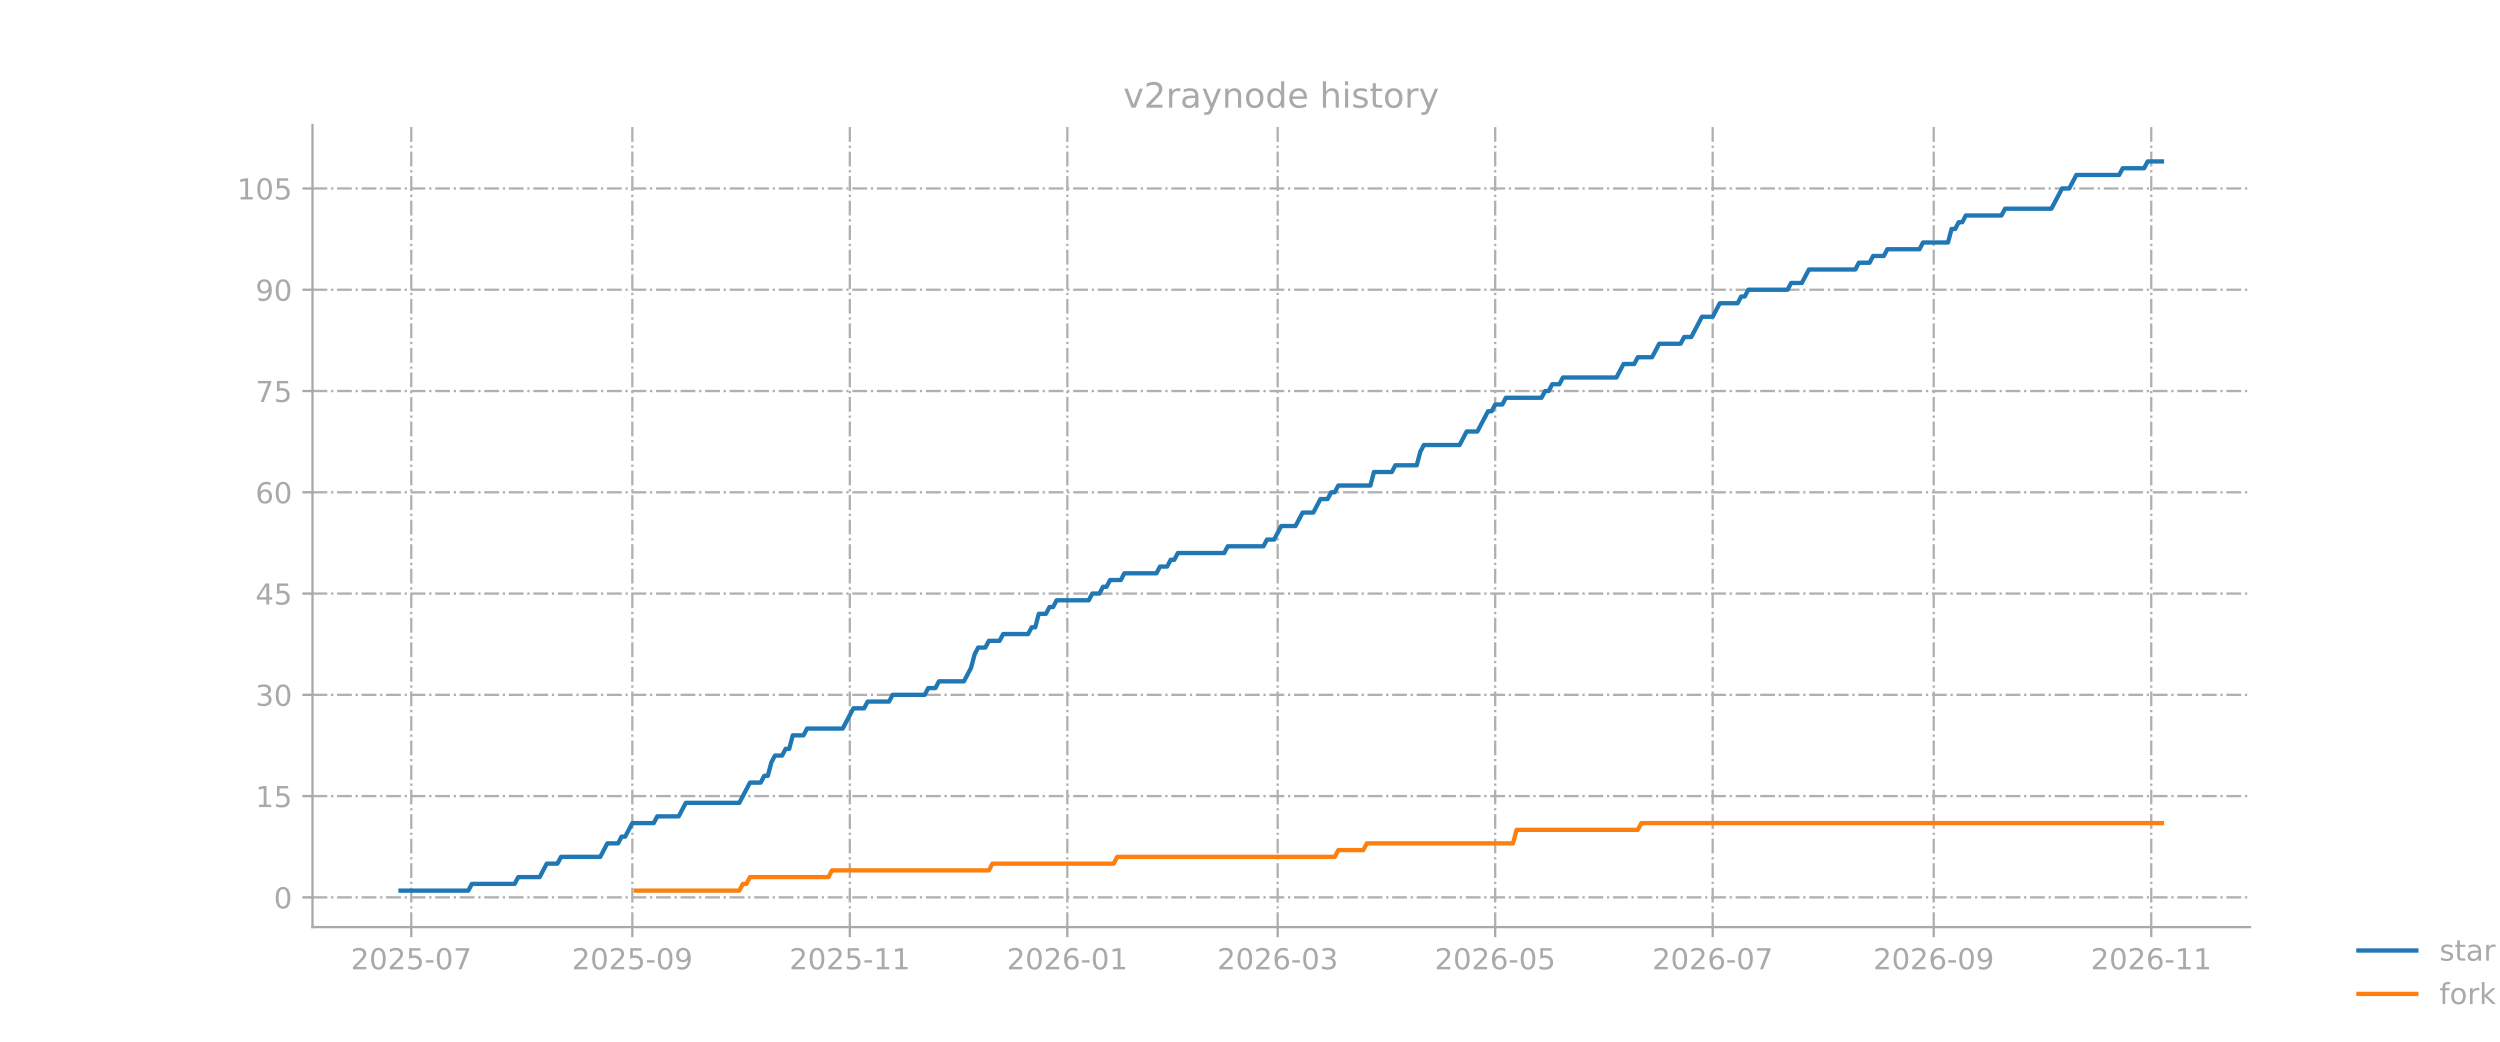
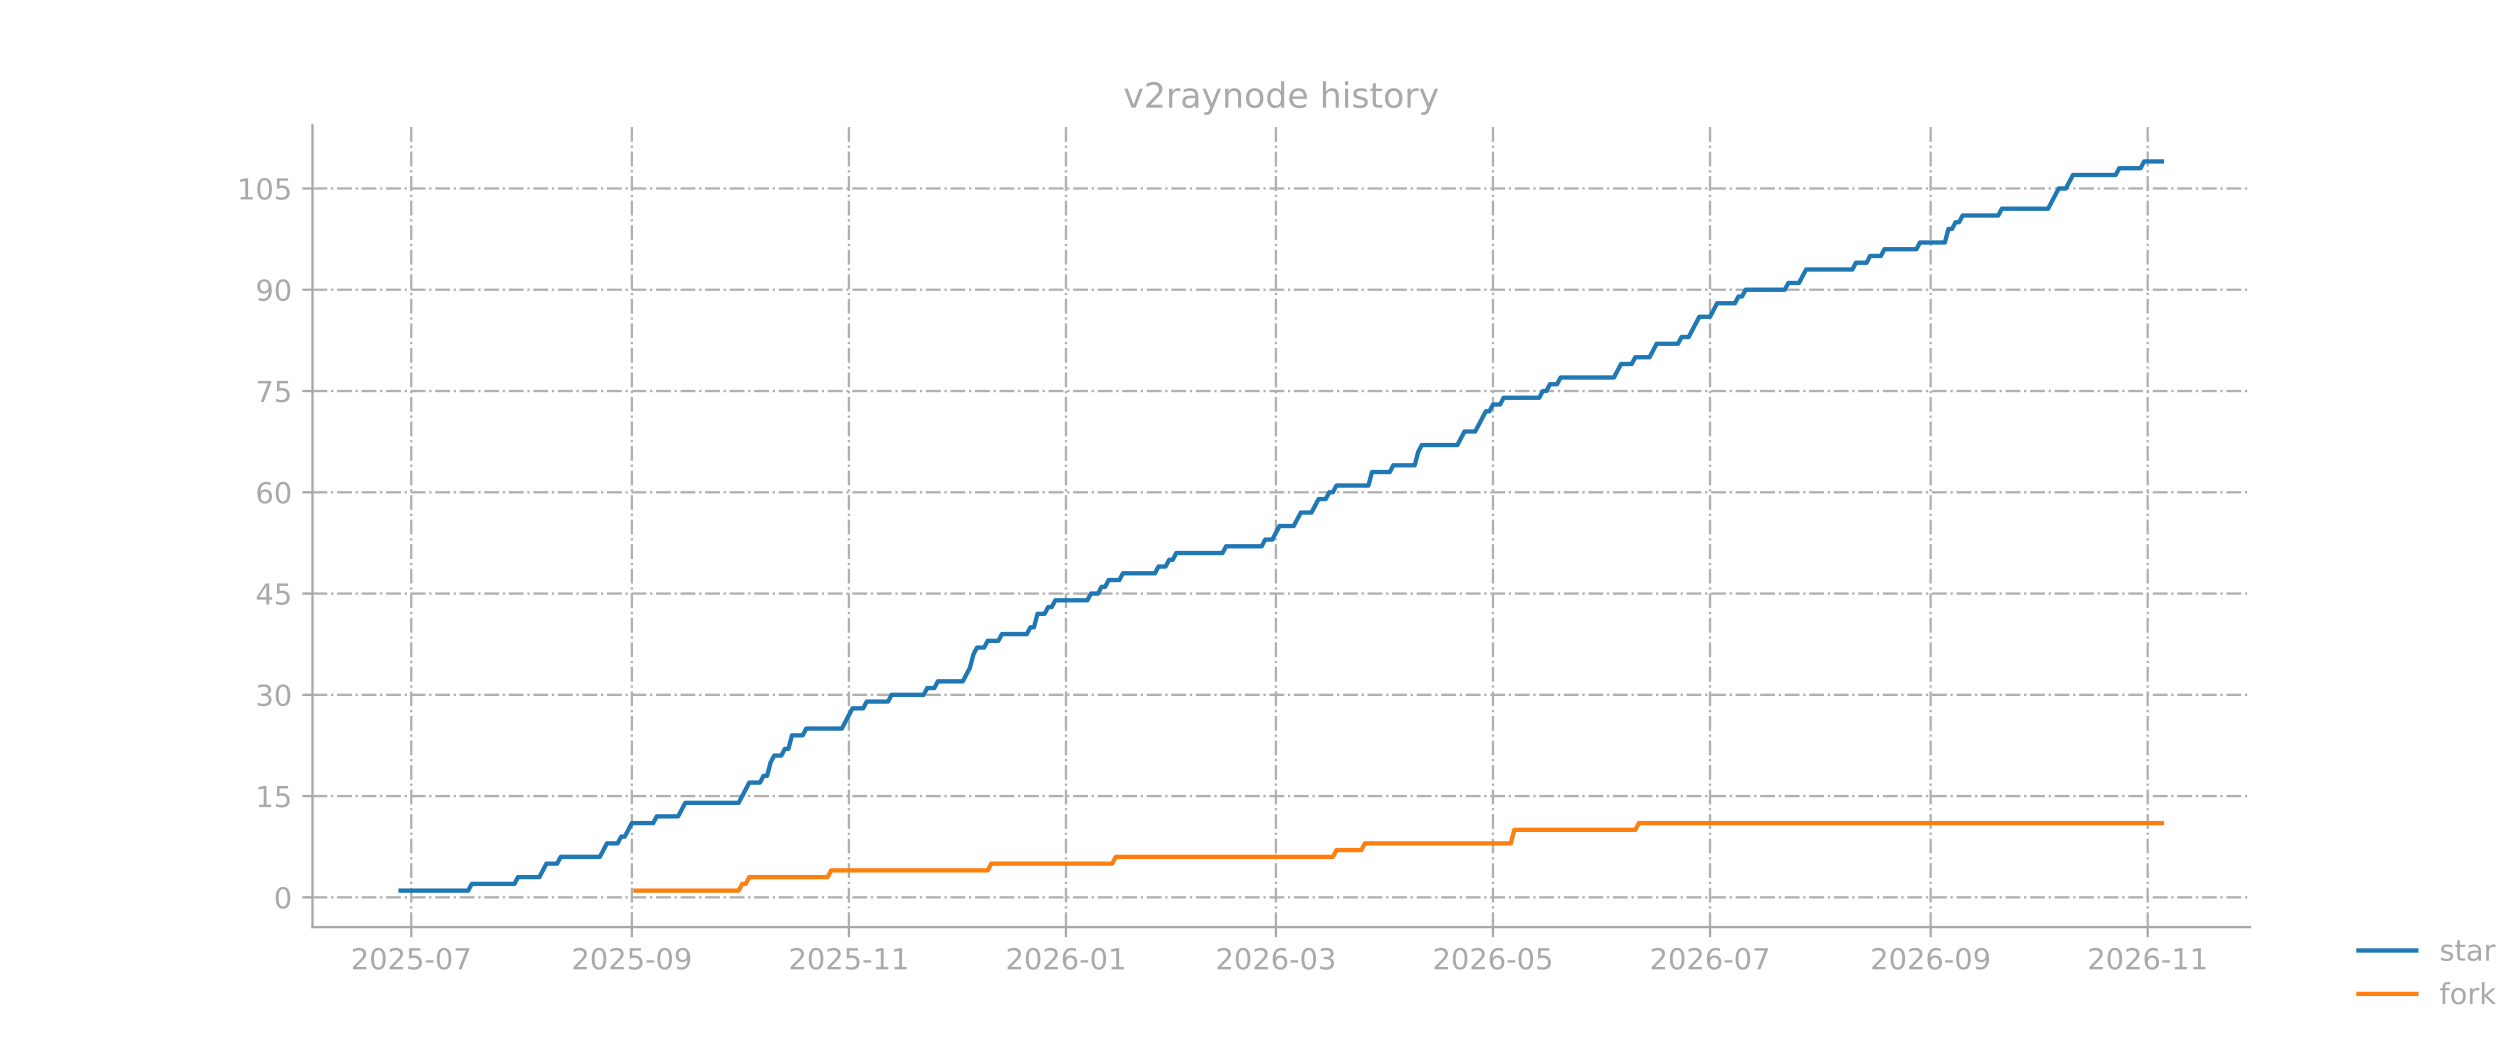
<svg xmlns="http://www.w3.org/2000/svg" xmlns:xlink="http://www.w3.org/1999/xlink" width="864pt" height="360pt" viewBox="0 0 864 360" version="1.1">
  <defs>
    <style type="text/css">*{stroke-linejoin: round; stroke-linecap: butt}</style>
  </defs>
  <g id="figure_1">
    <g id="patch_1">
      <path d="M 0 360  L 864 360  L 864 0  L 0 0  L 0 360  z " style="fill: none; opacity: 0" />
    </g>
    <g id="axes_1">
      <g id="patch_2">
        <path d="M 108 320.4  L 777.6 320.4  L 777.6 43.2  L 108 43.2  L 108 320.4  z " style="fill: none; opacity: 0" />
      </g>
      <g id="matplotlib.axis_1">
        <g id="xtick_1">
          <g id="line2d_1">
-             <path d="M 142.133 320.4  L 142.133 43.2  " clip-path="url(#p9483133525)" style="fill: none; stroke-dasharray: 5.12,1.28,0.8,1.28; stroke-dashoffset: 0; stroke: #b0b0b0; stroke-width: 0.8" />
+             <path d="M 142.126 320.4  L 142.126 43.2  " clip-path="url(#p296cd605cb)" style="fill: none; stroke-dasharray: 5.12,1.28,0.8,1.28; stroke-dashoffset: 0; stroke: #b0b0b0; stroke-width: 0.8" />
          </g>
          <g id="line2d_2">
            <defs>
-               <path id="m8b8c76664d" d="M 0 0  L 0 3.5  " style="stroke: #a9a9a9; stroke-width: 0.8" />
+               <path id="m562836fddd" d="M 0 0  L 0 3.5  " style="stroke: #a9a9a9; stroke-width: 0.8" />
            </defs>
            <g>
-               <use xlink:href="#m8b8c76664d" x="142.133" y="320.4" style="fill: #a9a9a9; stroke: #a9a9a9; stroke-width: 0.8" />
+               <use xlink:href="#m562836fddd" x="142.126" y="320.4" style="fill: #a9a9a9; stroke: #a9a9a9; stroke-width: 0.8" />
            </g>
          </g>
          <g id="text_1">
-             <g style="fill: #a9a9a9" transform="translate(121.2417 334.9977) scale(0.1 -0.1)">
+             <g style="fill: #a9a9a9" transform="translate(121.2342 334.9977) scale(0.1 -0.1)">
              <defs>
                <path id="DejaVuSans-15" d="M 1228 531  L 3431 531  L 3431 0  L 469 0  L 469 531  Q 828 903 1448 1529  Q 2069 2156 2228 2338  Q 2531 2678 2651 2914  Q 2772 3150 2772 3378  Q 2772 3750 2511 3984  Q 2250 4219 1831 4219  Q 1534 4219 1204 4116  Q 875 4013 500 3803  L 500 4441  Q 881 4594 1212 4672  Q 1544 4750 1819 4750  Q 2544 4750 2975 4387  Q 3406 4025 3406 3419  Q 3406 3131 3298 2873  Q 3191 2616 2906 2266  Q 2828 2175 2409 1742  Q 1991 1309 1228 531  z " transform="scale(0.015625)" />
                <path id="DejaVuSans-13" d="M 2034 4250  Q 1547 4250 1301 3770  Q 1056 3291 1056 2328  Q 1056 1369 1301 889  Q 1547 409 2034 409  Q 2525 409 2770 889  Q 3016 1369 3016 2328  Q 3016 3291 2770 3770  Q 2525 4250 2034 4250  z M 2034 4750  Q 2819 4750 3233 4129  Q 3647 3509 3647 2328  Q 3647 1150 3233 529  Q 2819 -91 2034 -91  Q 1250 -91 836 529  Q 422 1150 422 2328  Q 422 3509 836 4129  Q 1250 4750 2034 4750  z " transform="scale(0.015625)" />
                <path id="DejaVuSans-18" d="M 691 4666  L 3169 4666  L 3169 4134  L 1269 4134  L 1269 2991  Q 1406 3038 1543 3061  Q 1681 3084 1819 3084  Q 2600 3084 3056 2656  Q 3513 2228 3513 1497  Q 3513 744 3044 326  Q 2575 -91 1722 -91  Q 1428 -91 1123 -41  Q 819 9 494 109  L 494 744  Q 775 591 1075 516  Q 1375 441 1709 441  Q 2250 441 2565 725  Q 2881 1009 2881 1497  Q 2881 1984 2565 2268  Q 2250 2553 1709 2553  Q 1456 2553 1204 2497  Q 953 2441 691 2322  L 691 4666  z " transform="scale(0.015625)" />
                <path id="DejaVuSans-10" d="M 313 2009  L 1997 2009  L 1997 1497  L 313 1497  L 313 2009  z " transform="scale(0.015625)" />
                <path id="DejaVuSans-1a" d="M 525 4666  L 3525 4666  L 3525 4397  L 1831 0  L 1172 0  L 2766 4134  L 525 4134  L 525 4666  z " transform="scale(0.015625)" />
              </defs>
              <use xlink:href="#DejaVuSans-15" />
              <use xlink:href="#DejaVuSans-13" transform="translate(63.625 0)" />
              <use xlink:href="#DejaVuSans-15" transform="translate(127.25 0)" />
              <use xlink:href="#DejaVuSans-18" transform="translate(190.875 0)" />
              <use xlink:href="#DejaVuSans-10" transform="translate(254.5 0)" />
              <use xlink:href="#DejaVuSans-13" transform="translate(290.5781 0)" />
              <use xlink:href="#DejaVuSans-1a" transform="translate(354.2031 0)" />
            </g>
          </g>
        </g>
        <g id="xtick_2">
          <g id="line2d_3">
-             <path d="M 218.532 320.4  L 218.532 43.2  " clip-path="url(#p9483133525)" style="fill: none; stroke-dasharray: 5.12,1.28,0.8,1.28; stroke-dashoffset: 0; stroke: #b0b0b0; stroke-width: 0.8" />
+             <path d="M 218.37 320.4  L 218.37 43.2  " clip-path="url(#p296cd605cb)" style="fill: none; stroke-dasharray: 5.12,1.28,0.8,1.28; stroke-dashoffset: 0; stroke: #b0b0b0; stroke-width: 0.8" />
          </g>
          <g id="line2d_4">
            <g>
-               <use xlink:href="#m8b8c76664d" x="218.532" y="320.4" style="fill: #a9a9a9; stroke: #a9a9a9; stroke-width: 0.8" />
+               <use xlink:href="#m562836fddd" x="218.37" y="320.4" style="fill: #a9a9a9; stroke: #a9a9a9; stroke-width: 0.8" />
            </g>
          </g>
          <g id="text_2">
-             <g style="fill: #a9a9a9" transform="translate(197.6407 334.9977) scale(0.1 -0.1)">
+             <g style="fill: #a9a9a9" transform="translate(197.4788 334.9977) scale(0.1 -0.1)">
              <defs>
                <path id="DejaVuSans-1c" d="M 703 97  L 703 672  Q 941 559 1184 500  Q 1428 441 1663 441  Q 2288 441 2617 861  Q 2947 1281 2994 2138  Q 2813 1869 2534 1725  Q 2256 1581 1919 1581  Q 1219 1581 811 2004  Q 403 2428 403 3163  Q 403 3881 828 4315  Q 1253 4750 1959 4750  Q 2769 4750 3195 4129  Q 3622 3509 3622 2328  Q 3622 1225 3098 567  Q 2575 -91 1691 -91  Q 1453 -91 1209 -44  Q 966 3 703 97  z M 1959 2075  Q 2384 2075 2632 2365  Q 2881 2656 2881 3163  Q 2881 3666 2632 3958  Q 2384 4250 1959 4250  Q 1534 4250 1286 3958  Q 1038 3666 1038 3163  Q 1038 2656 1286 2365  Q 1534 2075 1959 2075  z " transform="scale(0.015625)" />
              </defs>
              <use xlink:href="#DejaVuSans-15" />
              <use xlink:href="#DejaVuSans-13" transform="translate(63.625 0)" />
              <use xlink:href="#DejaVuSans-15" transform="translate(127.25 0)" />
              <use xlink:href="#DejaVuSans-18" transform="translate(190.875 0)" />
              <use xlink:href="#DejaVuSans-10" transform="translate(254.5 0)" />
              <use xlink:href="#DejaVuSans-13" transform="translate(290.5781 0)" />
              <use xlink:href="#DejaVuSans-1c" transform="translate(354.2031 0)" />
            </g>
          </g>
        </g>
        <g id="xtick_3">
          <g id="line2d_5">
-             <path d="M 293.699 320.4  L 293.699 43.2  " clip-path="url(#p9483133525)" style="fill: none; stroke-dasharray: 5.12,1.28,0.8,1.28; stroke-dashoffset: 0; stroke: #b0b0b0; stroke-width: 0.8" />
+             <path d="M 293.385 320.4  L 293.385 43.2  " clip-path="url(#p296cd605cb)" style="fill: none; stroke-dasharray: 5.12,1.28,0.8,1.28; stroke-dashoffset: 0; stroke: #b0b0b0; stroke-width: 0.8" />
          </g>
          <g id="line2d_6">
            <g>
-               <use xlink:href="#m8b8c76664d" x="293.699" y="320.4" style="fill: #a9a9a9; stroke: #a9a9a9; stroke-width: 0.8" />
+               <use xlink:href="#m562836fddd" x="293.385" y="320.4" style="fill: #a9a9a9; stroke: #a9a9a9; stroke-width: 0.8" />
            </g>
          </g>
          <g id="text_3">
-             <g style="fill: #a9a9a9" transform="translate(272.8074 334.9977) scale(0.1 -0.1)">
+             <g style="fill: #a9a9a9" transform="translate(272.4937 334.9977) scale(0.1 -0.1)">
              <defs>
                <path id="DejaVuSans-14" d="M 794 531  L 1825 531  L 1825 4091  L 703 3866  L 703 4441  L 1819 4666  L 2450 4666  L 2450 531  L 3481 531  L 3481 0  L 794 0  L 794 531  z " transform="scale(0.015625)" />
              </defs>
              <use xlink:href="#DejaVuSans-15" />
              <use xlink:href="#DejaVuSans-13" transform="translate(63.625 0)" />
              <use xlink:href="#DejaVuSans-15" transform="translate(127.25 0)" />
              <use xlink:href="#DejaVuSans-18" transform="translate(190.875 0)" />
              <use xlink:href="#DejaVuSans-10" transform="translate(254.5 0)" />
              <use xlink:href="#DejaVuSans-14" transform="translate(290.5781 0)" />
              <use xlink:href="#DejaVuSans-14" transform="translate(354.2031 0)" />
            </g>
          </g>
        </g>
        <g id="xtick_4">
          <g id="line2d_7">
-             <path d="M 368.866 320.4  L 368.866 43.2  " clip-path="url(#p9483133525)" style="fill: none; stroke-dasharray: 5.12,1.28,0.8,1.28; stroke-dashoffset: 0; stroke: #b0b0b0; stroke-width: 0.8" />
+             <path d="M 368.4 320.4  L 368.4 43.2  " clip-path="url(#p296cd605cb)" style="fill: none; stroke-dasharray: 5.12,1.28,0.8,1.28; stroke-dashoffset: 0; stroke: #b0b0b0; stroke-width: 0.8" />
          </g>
          <g id="line2d_8">
            <g>
-               <use xlink:href="#m8b8c76664d" x="368.866" y="320.4" style="fill: #a9a9a9; stroke: #a9a9a9; stroke-width: 0.8" />
+               <use xlink:href="#m562836fddd" x="368.4" y="320.4" style="fill: #a9a9a9; stroke: #a9a9a9; stroke-width: 0.8" />
            </g>
          </g>
          <g id="text_4">
-             <g style="fill: #a9a9a9" transform="translate(347.9741 334.9977) scale(0.1 -0.1)">
+             <g style="fill: #a9a9a9" transform="translate(347.5086 334.9977) scale(0.1 -0.1)">
              <defs>
                <path id="DejaVuSans-19" d="M 2113 2584  Q 1688 2584 1439 2293  Q 1191 2003 1191 1497  Q 1191 994 1439 701  Q 1688 409 2113 409  Q 2538 409 2786 701  Q 3034 994 3034 1497  Q 3034 2003 2786 2293  Q 2538 2584 2113 2584  z M 3366 4563  L 3366 3988  Q 3128 4100 2886 4159  Q 2644 4219 2406 4219  Q 1781 4219 1451 3797  Q 1122 3375 1075 2522  Q 1259 2794 1537 2939  Q 1816 3084 2150 3084  Q 2853 3084 3261 2657  Q 3669 2231 3669 1497  Q 3669 778 3244 343  Q 2819 -91 2113 -91  Q 1303 -91 875 529  Q 447 1150 447 2328  Q 447 3434 972 4092  Q 1497 4750 2381 4750  Q 2619 4750 2861 4703  Q 3103 4656 3366 4563  z " transform="scale(0.015625)" />
              </defs>
              <use xlink:href="#DejaVuSans-15" />
              <use xlink:href="#DejaVuSans-13" transform="translate(63.625 0)" />
              <use xlink:href="#DejaVuSans-15" transform="translate(127.25 0)" />
              <use xlink:href="#DejaVuSans-19" transform="translate(190.875 0)" />
              <use xlink:href="#DejaVuSans-10" transform="translate(254.5 0)" />
              <use xlink:href="#DejaVuSans-13" transform="translate(290.5781 0)" />
              <use xlink:href="#DejaVuSans-14" transform="translate(354.2031 0)" />
            </g>
          </g>
        </g>
        <g id="xtick_5">
          <g id="line2d_9">
-             <path d="M 441.568 320.4  L 441.568 43.2  " clip-path="url(#p9483133525)" style="fill: none; stroke-dasharray: 5.12,1.28,0.8,1.28; stroke-dashoffset: 0; stroke: #b0b0b0; stroke-width: 0.8" />
+             <path d="M 440.955 320.4  L 440.955 43.2  " clip-path="url(#p296cd605cb)" style="fill: none; stroke-dasharray: 5.12,1.28,0.8,1.28; stroke-dashoffset: 0; stroke: #b0b0b0; stroke-width: 0.8" />
          </g>
          <g id="line2d_10">
            <g>
-               <use xlink:href="#m8b8c76664d" x="441.568" y="320.4" style="fill: #a9a9a9; stroke: #a9a9a9; stroke-width: 0.8" />
+               <use xlink:href="#m562836fddd" x="440.955" y="320.4" style="fill: #a9a9a9; stroke: #a9a9a9; stroke-width: 0.8" />
            </g>
          </g>
          <g id="text_5">
-             <g style="fill: #a9a9a9" transform="translate(420.6764 334.9977) scale(0.1 -0.1)">
+             <g style="fill: #a9a9a9" transform="translate(420.064 334.9977) scale(0.1 -0.1)">
              <defs>
                <path id="DejaVuSans-16" d="M 2597 2516  Q 3050 2419 3304 2112  Q 3559 1806 3559 1356  Q 3559 666 3084 287  Q 2609 -91 1734 -91  Q 1441 -91 1130 -33  Q 819 25 488 141  L 488 750  Q 750 597 1062 519  Q 1375 441 1716 441  Q 2309 441 2620 675  Q 2931 909 2931 1356  Q 2931 1769 2642 2001  Q 2353 2234 1838 2234  L 1294 2234  L 1294 2753  L 1863 2753  Q 2328 2753 2575 2939  Q 2822 3125 2822 3475  Q 2822 3834 2567 4026  Q 2313 4219 1838 4219  Q 1578 4219 1281 4162  Q 984 4106 628 3988  L 628 4550  Q 988 4650 1302 4700  Q 1616 4750 1894 4750  Q 2613 4750 3031 4423  Q 3450 4097 3450 3541  Q 3450 3153 3228 2886  Q 3006 2619 2597 2516  z " transform="scale(0.015625)" />
              </defs>
              <use xlink:href="#DejaVuSans-15" />
              <use xlink:href="#DejaVuSans-13" transform="translate(63.625 0)" />
              <use xlink:href="#DejaVuSans-15" transform="translate(127.25 0)" />
              <use xlink:href="#DejaVuSans-19" transform="translate(190.875 0)" />
              <use xlink:href="#DejaVuSans-10" transform="translate(254.5 0)" />
              <use xlink:href="#DejaVuSans-13" transform="translate(290.5781 0)" />
              <use xlink:href="#DejaVuSans-16" transform="translate(354.2031 0)" />
            </g>
          </g>
        </g>
        <g id="xtick_6">
          <g id="line2d_11">
-             <path d="M 516.734 320.4  L 516.734 43.2  " clip-path="url(#p9483133525)" style="fill: none; stroke-dasharray: 5.12,1.28,0.8,1.28; stroke-dashoffset: 0; stroke: #b0b0b0; stroke-width: 0.8" />
+             <path d="M 515.97 320.4  L 515.97 43.2  " clip-path="url(#p296cd605cb)" style="fill: none; stroke-dasharray: 5.12,1.28,0.8,1.28; stroke-dashoffset: 0; stroke: #b0b0b0; stroke-width: 0.8" />
          </g>
          <g id="line2d_12">
            <g>
-               <use xlink:href="#m8b8c76664d" x="516.734" y="320.4" style="fill: #a9a9a9; stroke: #a9a9a9; stroke-width: 0.8" />
+               <use xlink:href="#m562836fddd" x="515.97" y="320.4" style="fill: #a9a9a9; stroke: #a9a9a9; stroke-width: 0.8" />
            </g>
          </g>
          <g id="text_6">
-             <g style="fill: #a9a9a9" transform="translate(495.8431 334.9977) scale(0.1 -0.1)">
+             <g style="fill: #a9a9a9" transform="translate(495.0788 334.9977) scale(0.1 -0.1)">
              <use xlink:href="#DejaVuSans-15" />
              <use xlink:href="#DejaVuSans-13" transform="translate(63.625 0)" />
              <use xlink:href="#DejaVuSans-15" transform="translate(127.25 0)" />
              <use xlink:href="#DejaVuSans-19" transform="translate(190.875 0)" />
              <use xlink:href="#DejaVuSans-10" transform="translate(254.5 0)" />
              <use xlink:href="#DejaVuSans-13" transform="translate(290.5781 0)" />
              <use xlink:href="#DejaVuSans-18" transform="translate(354.2031 0)" />
            </g>
          </g>
        </g>
        <g id="xtick_7">
          <g id="line2d_13">
-             <path d="M 591.901 320.4  L 591.901 43.2  " clip-path="url(#p9483133525)" style="fill: none; stroke-dasharray: 5.12,1.28,0.8,1.28; stroke-dashoffset: 0; stroke: #b0b0b0; stroke-width: 0.8" />
+             <path d="M 590.985 320.4  L 590.985 43.2  " clip-path="url(#p296cd605cb)" style="fill: none; stroke-dasharray: 5.12,1.28,0.8,1.28; stroke-dashoffset: 0; stroke: #b0b0b0; stroke-width: 0.8" />
          </g>
          <g id="line2d_14">
            <g>
-               <use xlink:href="#m8b8c76664d" x="591.901" y="320.4" style="fill: #a9a9a9; stroke: #a9a9a9; stroke-width: 0.8" />
+               <use xlink:href="#m562836fddd" x="590.985" y="320.4" style="fill: #a9a9a9; stroke: #a9a9a9; stroke-width: 0.8" />
            </g>
          </g>
          <g id="text_7">
-             <g style="fill: #a9a9a9" transform="translate(571.0098 334.9977) scale(0.1 -0.1)">
+             <g style="fill: #a9a9a9" transform="translate(570.0937 334.9977) scale(0.1 -0.1)">
              <use xlink:href="#DejaVuSans-15" />
              <use xlink:href="#DejaVuSans-13" transform="translate(63.625 0)" />
              <use xlink:href="#DejaVuSans-15" transform="translate(127.25 0)" />
              <use xlink:href="#DejaVuSans-19" transform="translate(190.875 0)" />
              <use xlink:href="#DejaVuSans-10" transform="translate(254.5 0)" />
              <use xlink:href="#DejaVuSans-13" transform="translate(290.5781 0)" />
              <use xlink:href="#DejaVuSans-1a" transform="translate(354.2031 0)" />
            </g>
          </g>
        </g>
        <g id="xtick_8">
          <g id="line2d_15">
-             <path d="M 668.3 320.4  L 668.3 43.2  " clip-path="url(#p9483133525)" style="fill: none; stroke-dasharray: 5.12,1.28,0.8,1.28; stroke-dashoffset: 0; stroke: #b0b0b0; stroke-width: 0.8" />
+             <path d="M 667.23 320.4  L 667.23 43.2  " clip-path="url(#p296cd605cb)" style="fill: none; stroke-dasharray: 5.12,1.28,0.8,1.28; stroke-dashoffset: 0; stroke: #b0b0b0; stroke-width: 0.8" />
          </g>
          <g id="line2d_16">
            <g>
-               <use xlink:href="#m8b8c76664d" x="668.3" y="320.4" style="fill: #a9a9a9; stroke: #a9a9a9; stroke-width: 0.8" />
+               <use xlink:href="#m562836fddd" x="667.23" y="320.4" style="fill: #a9a9a9; stroke: #a9a9a9; stroke-width: 0.8" />
            </g>
          </g>
          <g id="text_8">
-             <g style="fill: #a9a9a9" transform="translate(647.4088 334.9977) scale(0.1 -0.1)">
+             <g style="fill: #a9a9a9" transform="translate(646.3383 334.9977) scale(0.1 -0.1)">
              <use xlink:href="#DejaVuSans-15" />
              <use xlink:href="#DejaVuSans-13" transform="translate(63.625 0)" />
              <use xlink:href="#DejaVuSans-15" transform="translate(127.25 0)" />
              <use xlink:href="#DejaVuSans-19" transform="translate(190.875 0)" />
              <use xlink:href="#DejaVuSans-10" transform="translate(254.5 0)" />
              <use xlink:href="#DejaVuSans-13" transform="translate(290.5781 0)" />
              <use xlink:href="#DejaVuSans-1c" transform="translate(354.2031 0)" />
            </g>
          </g>
        </g>
        <g id="xtick_9">
          <g id="line2d_17">
-             <path d="M 743.467 320.4  L 743.467 43.2  " clip-path="url(#p9483133525)" style="fill: none; stroke-dasharray: 5.12,1.28,0.8,1.28; stroke-dashoffset: 0; stroke: #b0b0b0; stroke-width: 0.8" />
+             <path d="M 742.245 320.4  L 742.245 43.2  " clip-path="url(#p296cd605cb)" style="fill: none; stroke-dasharray: 5.12,1.28,0.8,1.28; stroke-dashoffset: 0; stroke: #b0b0b0; stroke-width: 0.8" />
          </g>
          <g id="line2d_18">
            <g>
-               <use xlink:href="#m8b8c76664d" x="743.467" y="320.4" style="fill: #a9a9a9; stroke: #a9a9a9; stroke-width: 0.8" />
+               <use xlink:href="#m562836fddd" x="742.245" y="320.4" style="fill: #a9a9a9; stroke: #a9a9a9; stroke-width: 0.8" />
            </g>
          </g>
          <g id="text_9">
-             <g style="fill: #a9a9a9" transform="translate(722.5755 334.9977) scale(0.1 -0.1)">
+             <g style="fill: #a9a9a9" transform="translate(721.3532 334.9977) scale(0.1 -0.1)">
              <use xlink:href="#DejaVuSans-15" />
              <use xlink:href="#DejaVuSans-13" transform="translate(63.625 0)" />
              <use xlink:href="#DejaVuSans-15" transform="translate(127.25 0)" />
              <use xlink:href="#DejaVuSans-19" transform="translate(190.875 0)" />
              <use xlink:href="#DejaVuSans-10" transform="translate(254.5 0)" />
              <use xlink:href="#DejaVuSans-14" transform="translate(290.5781 0)" />
              <use xlink:href="#DejaVuSans-14" transform="translate(354.2031 0)" />
            </g>
          </g>
        </g>
      </g>
      <g id="matplotlib.axis_2">
        <g id="ytick_1">
          <g id="line2d_19">
-             <path d="M 108 310.133  L 777.6 310.133  " clip-path="url(#p9483133525)" style="fill: none; stroke-dasharray: 5.12,1.28,0.8,1.28; stroke-dashoffset: 0; stroke: #b0b0b0; stroke-width: 0.8" />
+             <path d="M 108 310.133  L 777.6 310.133  " clip-path="url(#p296cd605cb)" style="fill: none; stroke-dasharray: 5.12,1.28,0.8,1.28; stroke-dashoffset: 0; stroke: #b0b0b0; stroke-width: 0.8" />
          </g>
          <g id="line2d_20">
            <defs>
-               <path id="me1f6117225" d="M 0 0  L -3.5 0  " style="stroke: #a9a9a9; stroke-width: 0.8" />
+               <path id="m703a332276" d="M 0 0  L -3.5 0  " style="stroke: #a9a9a9; stroke-width: 0.8" />
            </defs>
            <g>
-               <use xlink:href="#me1f6117225" x="108" y="310.133" style="fill: #a9a9a9; stroke: #a9a9a9; stroke-width: 0.8" />
+               <use xlink:href="#m703a332276" x="108" y="310.133" style="fill: #a9a9a9; stroke: #a9a9a9; stroke-width: 0.8" />
            </g>
          </g>
          <g id="text_10">
            <g style="fill: #a9a9a9" transform="translate(94.6375 313.9322) scale(0.1 -0.1)">
              <use xlink:href="#DejaVuSans-13" />
            </g>
          </g>
        </g>
        <g id="ytick_2">
          <g id="line2d_21">
-             <path d="M 108 275.133  L 777.6 275.133  " clip-path="url(#p9483133525)" style="fill: none; stroke-dasharray: 5.12,1.28,0.8,1.28; stroke-dashoffset: 0; stroke: #b0b0b0; stroke-width: 0.8" />
+             <path d="M 108 275.133  L 777.6 275.133  " clip-path="url(#p296cd605cb)" style="fill: none; stroke-dasharray: 5.12,1.28,0.8,1.28; stroke-dashoffset: 0; stroke: #b0b0b0; stroke-width: 0.8" />
          </g>
          <g id="line2d_22">
            <g>
-               <use xlink:href="#me1f6117225" x="108" y="275.133" style="fill: #a9a9a9; stroke: #a9a9a9; stroke-width: 0.8" />
+               <use xlink:href="#m703a332276" x="108" y="275.133" style="fill: #a9a9a9; stroke: #a9a9a9; stroke-width: 0.8" />
            </g>
          </g>
          <g id="text_11">
            <g style="fill: #a9a9a9" transform="translate(88.275 278.9322) scale(0.1 -0.1)">
              <use xlink:href="#DejaVuSans-14" />
              <use xlink:href="#DejaVuSans-18" transform="translate(63.625 0)" />
            </g>
          </g>
        </g>
        <g id="ytick_3">
          <g id="line2d_23">
-             <path d="M 108 240.133  L 777.6 240.133  " clip-path="url(#p9483133525)" style="fill: none; stroke-dasharray: 5.12,1.28,0.8,1.28; stroke-dashoffset: 0; stroke: #b0b0b0; stroke-width: 0.8" />
+             <path d="M 108 240.133  L 777.6 240.133  " clip-path="url(#p296cd605cb)" style="fill: none; stroke-dasharray: 5.12,1.28,0.8,1.28; stroke-dashoffset: 0; stroke: #b0b0b0; stroke-width: 0.8" />
          </g>
          <g id="line2d_24">
            <g>
-               <use xlink:href="#me1f6117225" x="108" y="240.133" style="fill: #a9a9a9; stroke: #a9a9a9; stroke-width: 0.8" />
+               <use xlink:href="#m703a332276" x="108" y="240.133" style="fill: #a9a9a9; stroke: #a9a9a9; stroke-width: 0.8" />
            </g>
          </g>
          <g id="text_12">
            <g style="fill: #a9a9a9" transform="translate(88.275 243.9322) scale(0.1 -0.1)">
              <use xlink:href="#DejaVuSans-16" />
              <use xlink:href="#DejaVuSans-13" transform="translate(63.625 0)" />
            </g>
          </g>
        </g>
        <g id="ytick_4">
          <g id="line2d_25">
-             <path d="M 108 205.133  L 777.6 205.133  " clip-path="url(#p9483133525)" style="fill: none; stroke-dasharray: 5.12,1.28,0.8,1.28; stroke-dashoffset: 0; stroke: #b0b0b0; stroke-width: 0.8" />
+             <path d="M 108 205.133  L 777.6 205.133  " clip-path="url(#p296cd605cb)" style="fill: none; stroke-dasharray: 5.12,1.28,0.8,1.28; stroke-dashoffset: 0; stroke: #b0b0b0; stroke-width: 0.8" />
          </g>
          <g id="line2d_26">
            <g>
-               <use xlink:href="#me1f6117225" x="108" y="205.133" style="fill: #a9a9a9; stroke: #a9a9a9; stroke-width: 0.8" />
+               <use xlink:href="#m703a332276" x="108" y="205.133" style="fill: #a9a9a9; stroke: #a9a9a9; stroke-width: 0.8" />
            </g>
          </g>
          <g id="text_13">
            <g style="fill: #a9a9a9" transform="translate(88.275 208.9322) scale(0.1 -0.1)">
              <defs>
                <path id="DejaVuSans-17" d="M 2419 4116  L 825 1625  L 2419 1625  L 2419 4116  z M 2253 4666  L 3047 4666  L 3047 1625  L 3713 1625  L 3713 1100  L 3047 1100  L 3047 0  L 2419 0  L 2419 1100  L 313 1100  L 313 1709  L 2253 4666  z " transform="scale(0.015625)" />
              </defs>
              <use xlink:href="#DejaVuSans-17" />
              <use xlink:href="#DejaVuSans-18" transform="translate(63.625 0)" />
            </g>
          </g>
        </g>
        <g id="ytick_5">
          <g id="line2d_27">
-             <path d="M 108 170.133  L 777.6 170.133  " clip-path="url(#p9483133525)" style="fill: none; stroke-dasharray: 5.12,1.28,0.8,1.28; stroke-dashoffset: 0; stroke: #b0b0b0; stroke-width: 0.8" />
+             <path d="M 108 170.133  L 777.6 170.133  " clip-path="url(#p296cd605cb)" style="fill: none; stroke-dasharray: 5.12,1.28,0.8,1.28; stroke-dashoffset: 0; stroke: #b0b0b0; stroke-width: 0.8" />
          </g>
          <g id="line2d_28">
            <g>
-               <use xlink:href="#me1f6117225" x="108" y="170.133" style="fill: #a9a9a9; stroke: #a9a9a9; stroke-width: 0.8" />
+               <use xlink:href="#m703a332276" x="108" y="170.133" style="fill: #a9a9a9; stroke: #a9a9a9; stroke-width: 0.8" />
            </g>
          </g>
          <g id="text_14">
            <g style="fill: #a9a9a9" transform="translate(88.275 173.9322) scale(0.1 -0.1)">
              <use xlink:href="#DejaVuSans-19" />
              <use xlink:href="#DejaVuSans-13" transform="translate(63.625 0)" />
            </g>
          </g>
        </g>
        <g id="ytick_6">
          <g id="line2d_29">
-             <path d="M 108 135.133  L 777.6 135.133  " clip-path="url(#p9483133525)" style="fill: none; stroke-dasharray: 5.12,1.28,0.8,1.28; stroke-dashoffset: 0; stroke: #b0b0b0; stroke-width: 0.8" />
+             <path d="M 108 135.133  L 777.6 135.133  " clip-path="url(#p296cd605cb)" style="fill: none; stroke-dasharray: 5.12,1.28,0.8,1.28; stroke-dashoffset: 0; stroke: #b0b0b0; stroke-width: 0.8" />
          </g>
          <g id="line2d_30">
            <g>
-               <use xlink:href="#me1f6117225" x="108" y="135.133" style="fill: #a9a9a9; stroke: #a9a9a9; stroke-width: 0.8" />
+               <use xlink:href="#m703a332276" x="108" y="135.133" style="fill: #a9a9a9; stroke: #a9a9a9; stroke-width: 0.8" />
            </g>
          </g>
          <g id="text_15">
            <g style="fill: #a9a9a9" transform="translate(88.275 138.9322) scale(0.1 -0.1)">
              <use xlink:href="#DejaVuSans-1a" />
              <use xlink:href="#DejaVuSans-18" transform="translate(63.625 0)" />
            </g>
          </g>
        </g>
        <g id="ytick_7">
          <g id="line2d_31">
-             <path d="M 108 100.133  L 777.6 100.133  " clip-path="url(#p9483133525)" style="fill: none; stroke-dasharray: 5.12,1.28,0.8,1.28; stroke-dashoffset: 0; stroke: #b0b0b0; stroke-width: 0.8" />
+             <path d="M 108 100.133  L 777.6 100.133  " clip-path="url(#p296cd605cb)" style="fill: none; stroke-dasharray: 5.12,1.28,0.8,1.28; stroke-dashoffset: 0; stroke: #b0b0b0; stroke-width: 0.8" />
          </g>
          <g id="line2d_32">
            <g>
-               <use xlink:href="#me1f6117225" x="108" y="100.133" style="fill: #a9a9a9; stroke: #a9a9a9; stroke-width: 0.8" />
+               <use xlink:href="#m703a332276" x="108" y="100.133" style="fill: #a9a9a9; stroke: #a9a9a9; stroke-width: 0.8" />
            </g>
          </g>
          <g id="text_16">
            <g style="fill: #a9a9a9" transform="translate(88.275 103.9322) scale(0.1 -0.1)">
              <use xlink:href="#DejaVuSans-1c" />
              <use xlink:href="#DejaVuSans-13" transform="translate(63.625 0)" />
            </g>
          </g>
        </g>
        <g id="ytick_8">
          <g id="line2d_33">
-             <path d="M 108 65.133  L 777.6 65.133  " clip-path="url(#p9483133525)" style="fill: none; stroke-dasharray: 5.12,1.28,0.8,1.28; stroke-dashoffset: 0; stroke: #b0b0b0; stroke-width: 0.8" />
+             <path d="M 108 65.133  L 777.6 65.133  " clip-path="url(#p296cd605cb)" style="fill: none; stroke-dasharray: 5.12,1.28,0.8,1.28; stroke-dashoffset: 0; stroke: #b0b0b0; stroke-width: 0.8" />
          </g>
          <g id="line2d_34">
            <g>
-               <use xlink:href="#me1f6117225" x="108" y="65.133" style="fill: #a9a9a9; stroke: #a9a9a9; stroke-width: 0.8" />
+               <use xlink:href="#m703a332276" x="108" y="65.133" style="fill: #a9a9a9; stroke: #a9a9a9; stroke-width: 0.8" />
            </g>
          </g>
          <g id="text_17">
            <g style="fill: #a9a9a9" transform="translate(81.9125 68.93216) scale(0.1 -0.1)">
              <use xlink:href="#DejaVuSans-14" />
              <use xlink:href="#DejaVuSans-13" transform="translate(63.625 0)" />
              <use xlink:href="#DejaVuSans-18" transform="translate(127.25 0)" />
            </g>
          </g>
        </g>
      </g>
      <g id="line2d_35">
-         <path d="M 138.436 307.8  L 161.849 307.8  L 163.081 305.467  L 177.868 305.467  L 179.1 303.133  L 186.494 303.133  L 188.958 298.467  L 192.655 298.467  L 193.887 296.133  L 207.442 296.133  L 209.906 291.467  L 213.603 291.467  L 214.835 289.133  L 216.068 289.133  L 218.532 284.467  L 225.926 284.467  L 227.158 282.133  L 234.551 282.133  L 237.016 277.467  L 255.499 277.467  L 259.196 270.467  L 262.893 270.467  L 264.125 268.133  L 265.357 268.133  L 266.589 263.467  L 267.822 261.133  L 270.286 261.133  L 271.518 258.8  L 272.751 258.8  L 273.983 254.133  L 277.68 254.133  L 278.912 251.8  L 291.234 251.8  L 294.931 244.8  L 298.628 244.8  L 299.86 242.467  L 307.253 242.467  L 308.486 240.133  L 319.576 240.133  L 320.808 237.8  L 323.273 237.8  L 324.505 235.467  L 333.131 235.467  L 335.595 230.8  L 336.827 226.133  L 338.059 223.8  L 340.524 223.8  L 341.756 221.467  L 345.453 221.467  L 346.685 219.133  L 355.311 219.133  L 356.543 216.8  L 357.775 216.8  L 359.008 212.133  L 361.472 212.133  L 362.704 209.8  L 363.937 209.8  L 365.169 207.467  L 376.259 207.467  L 377.491 205.133  L 379.956 205.133  L 381.188 202.8  L 382.42 202.8  L 383.652 200.467  L 387.349 200.467  L 388.581 198.133  L 399.672 198.133  L 400.904 195.8  L 403.368 195.8  L 404.601 193.467  L 405.833 193.467  L 407.065 191.133  L 423.084 191.133  L 424.316 188.8  L 436.639 188.8  L 437.871 186.467  L 440.336 186.467  L 442.8 181.8  L 447.729 181.8  L 450.193 177.133  L 453.89 177.133  L 456.355 172.467  L 458.819 172.467  L 460.051 170.133  L 461.284 170.133  L 462.516 167.8  L 473.606 167.8  L 474.838 163.133  L 480.999 163.133  L 482.232 160.8  L 489.625 160.8  L 490.857 156.133  L 492.09 153.8  L 504.412 153.8  L 506.877 149.133  L 510.573 149.133  L 514.27 142.133  L 515.502 142.133  L 516.734 139.8  L 519.199 139.8  L 520.431 137.467  L 532.754 137.467  L 533.986 135.133  L 535.218 135.133  L 536.45 132.8  L 538.915 132.8  L 540.147 130.467  L 558.631 130.467  L 561.095 125.8  L 564.792 125.8  L 566.024 123.467  L 570.953 123.467  L 573.418 118.8  L 580.811 118.8  L 582.043 116.467  L 584.508 116.467  L 588.204 109.467  L 591.901 109.467  L 594.366 104.8  L 600.527 104.8  L 601.759 102.467  L 602.991 102.467  L 604.224 100.133  L 617.778 100.133  L 619.011 97.8  L 622.707 97.8  L 625.172 93.133  L 641.191 93.133  L 642.423 90.8  L 646.12 90.8  L 647.352 88.467  L 651.049 88.467  L 652.281 86.133  L 663.371 86.133  L 664.603 83.8  L 673.229 83.8  L 674.461 79.133  L 675.694 79.133  L 676.926 76.8  L 678.158 76.8  L 679.39 74.467  L 691.713 74.467  L 692.945 72.133  L 708.964 72.133  L 712.661 65.133  L 715.125 65.133  L 717.59 60.467  L 732.377 60.467  L 733.609 58.133  L 741.002 58.133  L 742.235 55.8  L 747.164 55.8  L 747.164 55.8  " clip-path="url(#p9483133525)" style="fill: none; stroke: #1f77b4; stroke-width: 1.5; stroke-linecap: square" />
+         <path d="M 138.436 307.8  L 161.802 307.8  L 163.031 305.467  L 177.788 305.467  L 179.018 303.133  L 186.397 303.133  L 188.856 298.467  L 192.545 298.467  L 193.775 296.133  L 207.302 296.133  L 209.762 291.467  L 213.451 291.467  L 214.681 289.133  L 215.911 289.133  L 218.37 284.467  L 225.749 284.467  L 226.979 282.133  L 234.357 282.133  L 236.817 277.467  L 255.263 277.467  L 258.952 270.467  L 262.641 270.467  L 263.871 268.133  L 265.101 268.133  L 266.331 263.467  L 267.56 261.133  L 270.02 261.133  L 271.25 258.8  L 272.479 258.8  L 273.709 254.133  L 277.398 254.133  L 278.628 251.8  L 290.926 251.8  L 294.615 244.8  L 298.304 244.8  L 299.534 242.467  L 306.912 242.467  L 308.142 240.133  L 319.21 240.133  L 320.44 237.8  L 322.899 237.8  L 324.129 235.467  L 332.737 235.467  L 335.197 230.8  L 336.426 226.133  L 337.656 223.8  L 340.116 223.8  L 341.345 221.467  L 345.035 221.467  L 346.264 219.133  L 354.873 219.133  L 356.102 216.8  L 357.332 216.8  L 358.562 212.133  L 361.021 212.133  L 362.251 209.8  L 363.481 209.8  L 364.711 207.467  L 375.779 207.467  L 377.008 205.133  L 379.468 205.133  L 380.698 202.8  L 381.927 202.8  L 383.157 200.467  L 386.846 200.467  L 388.076 198.133  L 399.144 198.133  L 400.374 195.8  L 402.833 195.8  L 404.063 193.467  L 405.293 193.467  L 406.522 191.133  L 422.509 191.133  L 423.739 188.8  L 436.036 188.8  L 437.266 186.467  L 439.726 186.467  L 442.185 181.8  L 447.104 181.8  L 449.564 177.133  L 453.253 177.133  L 455.712 172.467  L 458.172 172.467  L 459.402 170.133  L 460.631 170.133  L 461.861 167.8  L 472.929 167.8  L 474.159 163.133  L 480.307 163.133  L 481.537 160.8  L 488.916 160.8  L 490.145 156.133  L 491.375 153.8  L 503.673 153.8  L 506.132 149.133  L 509.821 149.133  L 513.511 142.133  L 514.74 142.133  L 515.97 139.8  L 518.43 139.8  L 519.66 137.467  L 531.957 137.467  L 533.187 135.133  L 534.417 135.133  L 535.646 132.8  L 538.106 132.8  L 539.336 130.467  L 557.782 130.467  L 560.241 125.8  L 563.931 125.8  L 565.16 123.467  L 570.079 123.467  L 572.539 118.8  L 579.917 118.8  L 581.147 116.467  L 583.607 116.467  L 587.296 109.467  L 590.985 109.467  L 593.445 104.8  L 599.593 104.8  L 600.823 102.467  L 602.053 102.467  L 603.283 100.133  L 616.81 100.133  L 618.04 97.8  L 621.729 97.8  L 624.188 93.133  L 640.175 93.133  L 641.405 90.8  L 645.094 90.8  L 646.324 88.467  L 650.013 88.467  L 651.243 86.133  L 662.311 86.133  L 663.54 83.8  L 672.149 83.8  L 673.379 79.133  L 674.608 79.133  L 675.838 76.8  L 677.068 76.8  L 678.298 74.467  L 690.595 74.467  L 691.825 72.133  L 707.812 72.133  L 711.501 65.133  L 713.96 65.133  L 716.42 60.467  L 731.177 60.467  L 732.407 58.133  L 739.785 58.133  L 741.015 55.8  L 747.164 55.8  L 747.164 55.8  " clip-path="url(#p296cd605cb)" style="fill: none; stroke: #1f77b4; stroke-width: 1.5; stroke-linecap: square" />
      </g>
      <g id="line2d_36">
-         <path d="M 219.764 307.8  L 255.499 307.8  L 256.732 305.467  L 257.964 305.467  L 259.196 303.133  L 286.305 303.133  L 287.538 300.8  L 341.756 300.8  L 342.988 298.467  L 384.885 298.467  L 386.117 296.133  L 461.284 296.133  L 462.516 293.8  L 471.142 293.8  L 472.374 291.467  L 522.896 291.467  L 524.128 286.8  L 566.024 286.8  L 567.256 284.467  L 747.164 284.467  L 747.164 284.467  " clip-path="url(#p9483133525)" style="fill: none; stroke: #ff7f0e; stroke-width: 1.5; stroke-linecap: square" />
+         <path d="M 219.6 307.8  L 255.263 307.8  L 256.493 305.467  L 257.722 305.467  L 258.952 303.133  L 286.007 303.133  L 287.236 300.8  L 341.345 300.8  L 342.575 298.467  L 384.387 298.467  L 385.617 296.133  L 460.631 296.133  L 461.861 293.8  L 470.469 293.8  L 471.699 291.467  L 522.119 291.467  L 523.349 286.8  L 565.16 286.8  L 566.39 284.467  L 747.164 284.467  L 747.164 284.467  " clip-path="url(#p296cd605cb)" style="fill: none; stroke: #ff7f0e; stroke-width: 1.5; stroke-linecap: square" />
      </g>
      <g id="patch_3">
        <path d="M 108 320.4  L 108 43.2  " style="fill: none; stroke: #a9a9a9; stroke-width: 0.8; stroke-linejoin: miter; stroke-linecap: square" />
      </g>
      <g id="patch_4">
        <path d="M 777.6 320.4  L 777.6 43.2  " style="fill: none" />
      </g>
      <g id="patch_5">
        <path d="M 108 320.4  L 777.6 320.4  " style="fill: none; stroke: #a9a9a9; stroke-width: 0.8; stroke-linejoin: miter; stroke-linecap: square" />
      </g>
      <g id="patch_6">
        <path d="M 108 43.2  L 777.6 43.2  " style="fill: none" />
      </g>
      <g id="text_18">
        <g style="fill: #a9a9a9" transform="translate(388.2188 37.2) scale(0.12 -0.12)">
          <defs>
            <path id="DejaVuSans-59" d="M 191 3500  L 800 3500  L 1894 563  L 2988 3500  L 3597 3500  L 2284 0  L 1503 0  L 191 3500  z " transform="scale(0.015625)" />
            <path id="DejaVuSans-55" d="M 2631 2963  Q 2534 3019 2420 3045  Q 2306 3072 2169 3072  Q 1681 3072 1420 2755  Q 1159 2438 1159 1844  L 1159 0  L 581 0  L 581 3500  L 1159 3500  L 1159 2956  Q 1341 3275 1631 3429  Q 1922 3584 2338 3584  Q 2397 3584 2469 3576  Q 2541 3569 2628 3553  L 2631 2963  z " transform="scale(0.015625)" />
            <path id="DejaVuSans-44" d="M 2194 1759  Q 1497 1759 1228 1600  Q 959 1441 959 1056  Q 959 750 1161 570  Q 1363 391 1709 391  Q 2188 391 2477 730  Q 2766 1069 2766 1631  L 2766 1759  L 2194 1759  z M 3341 1997  L 3341 0  L 2766 0  L 2766 531  Q 2569 213 2275 61  Q 1981 -91 1556 -91  Q 1019 -91 701 211  Q 384 513 384 1019  Q 384 1609 779 1909  Q 1175 2209 1959 2209  L 2766 2209  L 2766 2266  Q 2766 2663 2505 2880  Q 2244 3097 1772 3097  Q 1472 3097 1187 3025  Q 903 2953 641 2809  L 641 3341  Q 956 3463 1253 3523  Q 1550 3584 1831 3584  Q 2591 3584 2966 3190  Q 3341 2797 3341 1997  z " transform="scale(0.015625)" />
            <path id="DejaVuSans-5c" d="M 2059 -325  Q 1816 -950 1584 -1140  Q 1353 -1331 966 -1331  L 506 -1331  L 506 -850  L 844 -850  Q 1081 -850 1212 -737  Q 1344 -625 1503 -206  L 1606 56  L 191 3500  L 800 3500  L 1894 763  L 2988 3500  L 3597 3500  L 2059 -325  z " transform="scale(0.015625)" />
            <path id="DejaVuSans-51" d="M 3513 2113  L 3513 0  L 2938 0  L 2938 2094  Q 2938 2591 2744 2837  Q 2550 3084 2163 3084  Q 1697 3084 1428 2787  Q 1159 2491 1159 1978  L 1159 0  L 581 0  L 581 3500  L 1159 3500  L 1159 2956  Q 1366 3272 1645 3428  Q 1925 3584 2291 3584  Q 2894 3584 3203 3211  Q 3513 2838 3513 2113  z " transform="scale(0.015625)" />
            <path id="DejaVuSans-52" d="M 1959 3097  Q 1497 3097 1228 2736  Q 959 2375 959 1747  Q 959 1119 1226 758  Q 1494 397 1959 397  Q 2419 397 2687 759  Q 2956 1122 2956 1747  Q 2956 2369 2687 2733  Q 2419 3097 1959 3097  z M 1959 3584  Q 2709 3584 3137 3096  Q 3566 2609 3566 1747  Q 3566 888 3137 398  Q 2709 -91 1959 -91  Q 1206 -91 779 398  Q 353 888 353 1747  Q 353 2609 779 3096  Q 1206 3584 1959 3584  z " transform="scale(0.015625)" />
            <path id="DejaVuSans-47" d="M 2906 2969  L 2906 4863  L 3481 4863  L 3481 0  L 2906 0  L 2906 525  Q 2725 213 2448 61  Q 2172 -91 1784 -91  Q 1150 -91 751 415  Q 353 922 353 1747  Q 353 2572 751 3078  Q 1150 3584 1784 3584  Q 2172 3584 2448 3432  Q 2725 3281 2906 2969  z M 947 1747  Q 947 1113 1208 752  Q 1469 391 1925 391  Q 2381 391 2643 752  Q 2906 1113 2906 1747  Q 2906 2381 2643 2742  Q 2381 3103 1925 3103  Q 1469 3103 1208 2742  Q 947 2381 947 1747  z " transform="scale(0.015625)" />
            <path id="DejaVuSans-48" d="M 3597 1894  L 3597 1613  L 953 1613  Q 991 1019 1311 708  Q 1631 397 2203 397  Q 2534 397 2845 478  Q 3156 559 3463 722  L 3463 178  Q 3153 47 2828 -22  Q 2503 -91 2169 -91  Q 1331 -91 842 396  Q 353 884 353 1716  Q 353 2575 817 3079  Q 1281 3584 2069 3584  Q 2775 3584 3186 3129  Q 3597 2675 3597 1894  z M 3022 2063  Q 3016 2534 2758 2815  Q 2500 3097 2075 3097  Q 1594 3097 1305 2825  Q 1016 2553 972 2059  L 3022 2063  z " transform="scale(0.015625)" />
            <path id="DejaVuSans-3" transform="scale(0.015625)" />
            <path id="DejaVuSans-4b" d="M 3513 2113  L 3513 0  L 2938 0  L 2938 2094  Q 2938 2591 2744 2837  Q 2550 3084 2163 3084  Q 1697 3084 1428 2787  Q 1159 2491 1159 1978  L 1159 0  L 581 0  L 581 4863  L 1159 4863  L 1159 2956  Q 1366 3272 1645 3428  Q 1925 3584 2291 3584  Q 2894 3584 3203 3211  Q 3513 2838 3513 2113  z " transform="scale(0.015625)" />
            <path id="DejaVuSans-4c" d="M 603 3500  L 1178 3500  L 1178 0  L 603 0  L 603 3500  z M 603 4863  L 1178 4863  L 1178 4134  L 603 4134  L 603 4863  z " transform="scale(0.015625)" />
            <path id="DejaVuSans-56" d="M 2834 3397  L 2834 2853  Q 2591 2978 2328 3040  Q 2066 3103 1784 3103  Q 1356 3103 1142 2972  Q 928 2841 928 2578  Q 928 2378 1081 2264  Q 1234 2150 1697 2047  L 1894 2003  Q 2506 1872 2764 1633  Q 3022 1394 3022 966  Q 3022 478 2636 193  Q 2250 -91 1575 -91  Q 1294 -91 989 -36  Q 684 19 347 128  L 347 722  Q 666 556 975 473  Q 1284 391 1588 391  Q 1994 391 2212 530  Q 2431 669 2431 922  Q 2431 1156 2273 1281  Q 2116 1406 1581 1522  L 1381 1569  Q 847 1681 609 1914  Q 372 2147 372 2553  Q 372 3047 722 3315  Q 1072 3584 1716 3584  Q 2034 3584 2315 3537  Q 2597 3491 2834 3397  z " transform="scale(0.015625)" />
            <path id="DejaVuSans-57" d="M 1172 4494  L 1172 3500  L 2356 3500  L 2356 3053  L 1172 3053  L 1172 1153  Q 1172 725 1289 603  Q 1406 481 1766 481  L 2356 481  L 2356 0  L 1766 0  Q 1100 0 847 248  Q 594 497 594 1153  L 594 3053  L 172 3053  L 172 3500  L 594 3500  L 594 4494  L 1172 4494  z " transform="scale(0.015625)" />
          </defs>
          <use xlink:href="#DejaVuSans-59" />
          <use xlink:href="#DejaVuSans-15" transform="translate(59.1875 0)" />
          <use xlink:href="#DejaVuSans-55" transform="translate(122.8125 0)" />
          <use xlink:href="#DejaVuSans-44" transform="translate(163.9219 0)" />
          <use xlink:href="#DejaVuSans-5c" transform="translate(225.2031 0)" />
          <use xlink:href="#DejaVuSans-51" transform="translate(284.3906 0)" />
          <use xlink:href="#DejaVuSans-52" transform="translate(347.7656 0)" />
          <use xlink:href="#DejaVuSans-47" transform="translate(408.9531 0)" />
          <use xlink:href="#DejaVuSans-48" transform="translate(472.4375 0)" />
          <use xlink:href="#DejaVuSans-3" transform="translate(533.9688 0)" />
          <use xlink:href="#DejaVuSans-4b" transform="translate(565.75 0)" />
          <use xlink:href="#DejaVuSans-4c" transform="translate(629.125 0)" />
          <use xlink:href="#DejaVuSans-56" transform="translate(656.9062 0)" />
          <use xlink:href="#DejaVuSans-57" transform="translate(709 0)" />
          <use xlink:href="#DejaVuSans-52" transform="translate(748.2031 0)" />
          <use xlink:href="#DejaVuSans-55" transform="translate(809.3906 0)" />
          <use xlink:href="#DejaVuSans-5c" transform="translate(850.5 0)" />
        </g>
      </g>
      <g id="legend_1">
        <g id="line2d_37">
          <path d="M 815.08 328.498  L 825.08 328.498  L 835.08 328.498  " style="fill: none; stroke: #1f77b4; stroke-width: 1.5; stroke-linecap: square" />
        </g>
        <g id="text_19">
          <g style="fill: #a9a9a9" transform="translate(843.08 331.9984) scale(0.1 -0.1)">
            <use xlink:href="#DejaVuSans-56" />
            <use xlink:href="#DejaVuSans-57" transform="translate(52.09375 0)" />
            <use xlink:href="#DejaVuSans-44" transform="translate(91.29688 0)" />
            <use xlink:href="#DejaVuSans-55" transform="translate(152.5781 0)" />
          </g>
        </g>
        <g id="line2d_38">
          <path d="M 815.08 343.499  L 825.08 343.499  L 835.08 343.499  " style="fill: none; stroke: #ff7f0e; stroke-width: 1.5; stroke-linecap: square" />
        </g>
        <g id="text_20">
          <g style="fill: #a9a9a9" transform="translate(843.08 346.9992) scale(0.1 -0.1)">
            <defs>
              <path id="DejaVuSans-49" d="M 2375 4863  L 2375 4384  L 1825 4384  Q 1516 4384 1395 4259  Q 1275 4134 1275 3809  L 1275 3500  L 2222 3500  L 2222 3053  L 1275 3053  L 1275 0  L 697 0  L 697 3053  L 147 3053  L 147 3500  L 697 3500  L 697 3744  Q 697 4328 969 4595  Q 1241 4863 1831 4863  L 2375 4863  z " transform="scale(0.015625)" />
              <path id="DejaVuSans-4e" d="M 581 4863  L 1159 4863  L 1159 1991  L 2875 3500  L 3609 3500  L 1753 1863  L 3688 0  L 2938 0  L 1159 1709  L 1159 0  L 581 0  L 581 4863  z " transform="scale(0.015625)" />
            </defs>
            <use xlink:href="#DejaVuSans-49" />
            <use xlink:href="#DejaVuSans-52" transform="translate(35.20312 0)" />
            <use xlink:href="#DejaVuSans-55" transform="translate(96.39062 0)" />
            <use xlink:href="#DejaVuSans-4e" transform="translate(137.5 0)" />
          </g>
        </g>
      </g>
    </g>
  </g>
  <defs>
-     <clipPath id="p9483133525">
+     <clipPath id="p296cd605cb">
      <rect x="108" y="43.2" width="669.6" height="277.2" />
    </clipPath>
  </defs>
</svg>
